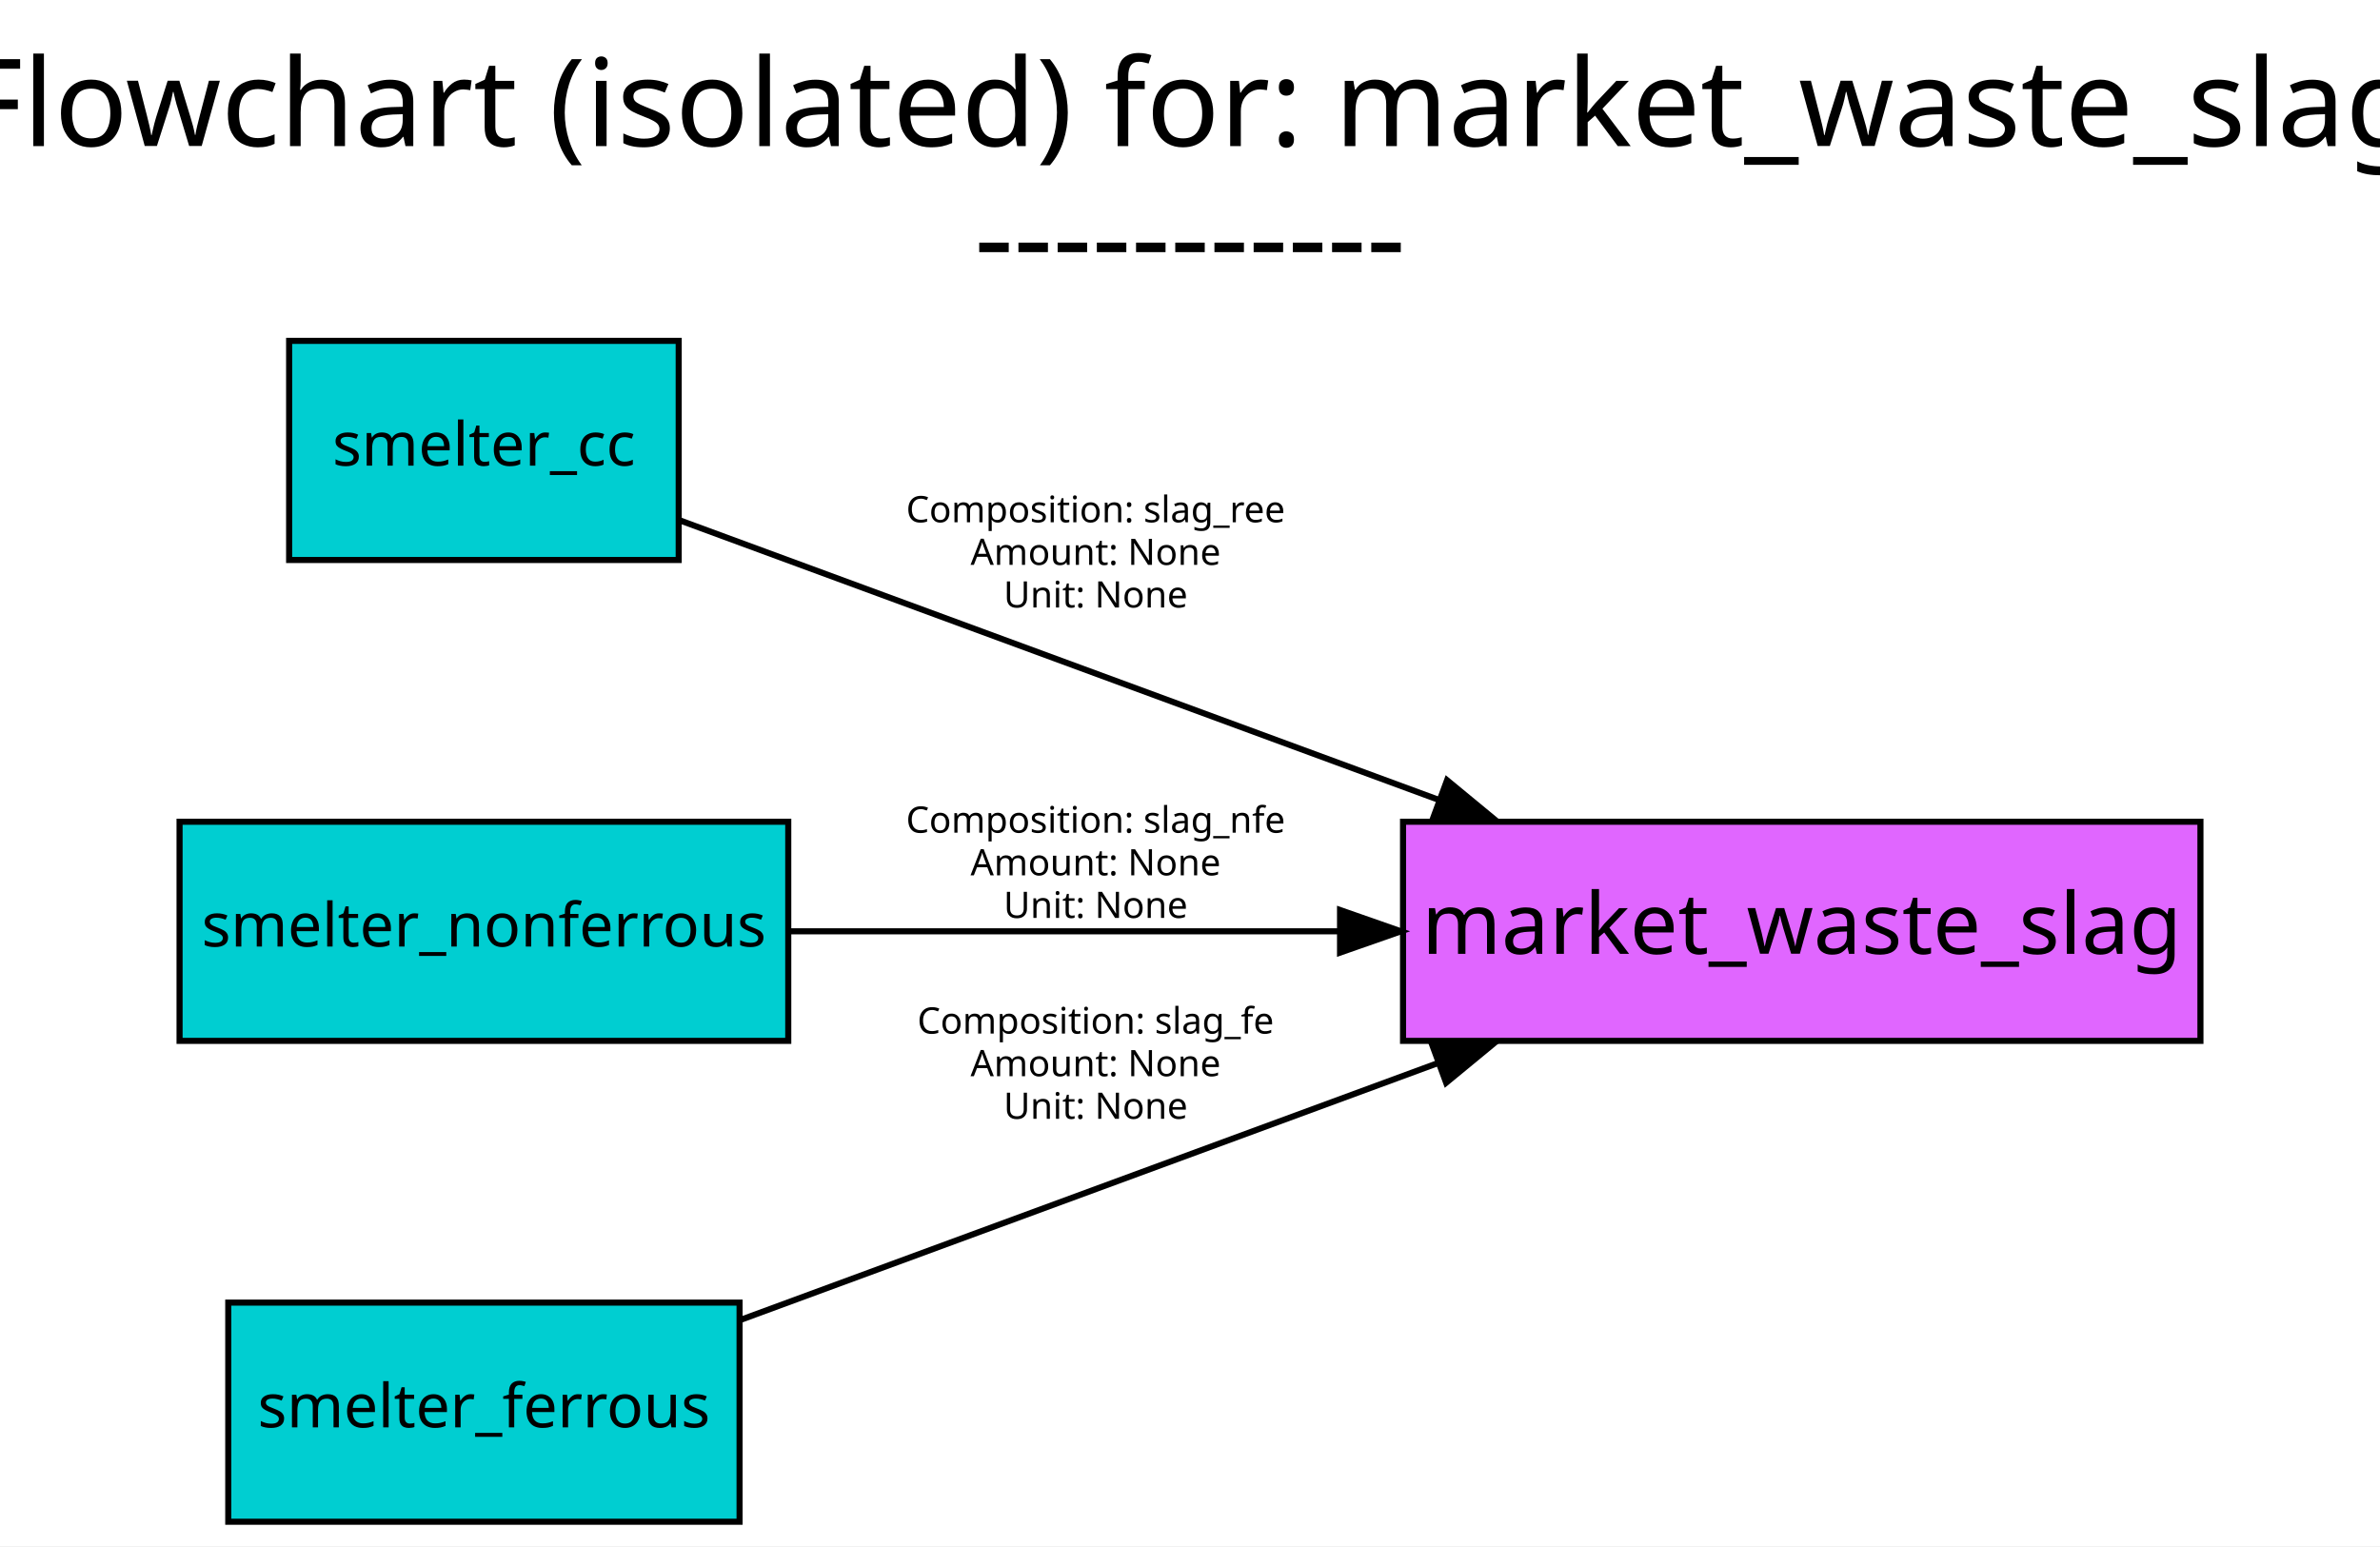
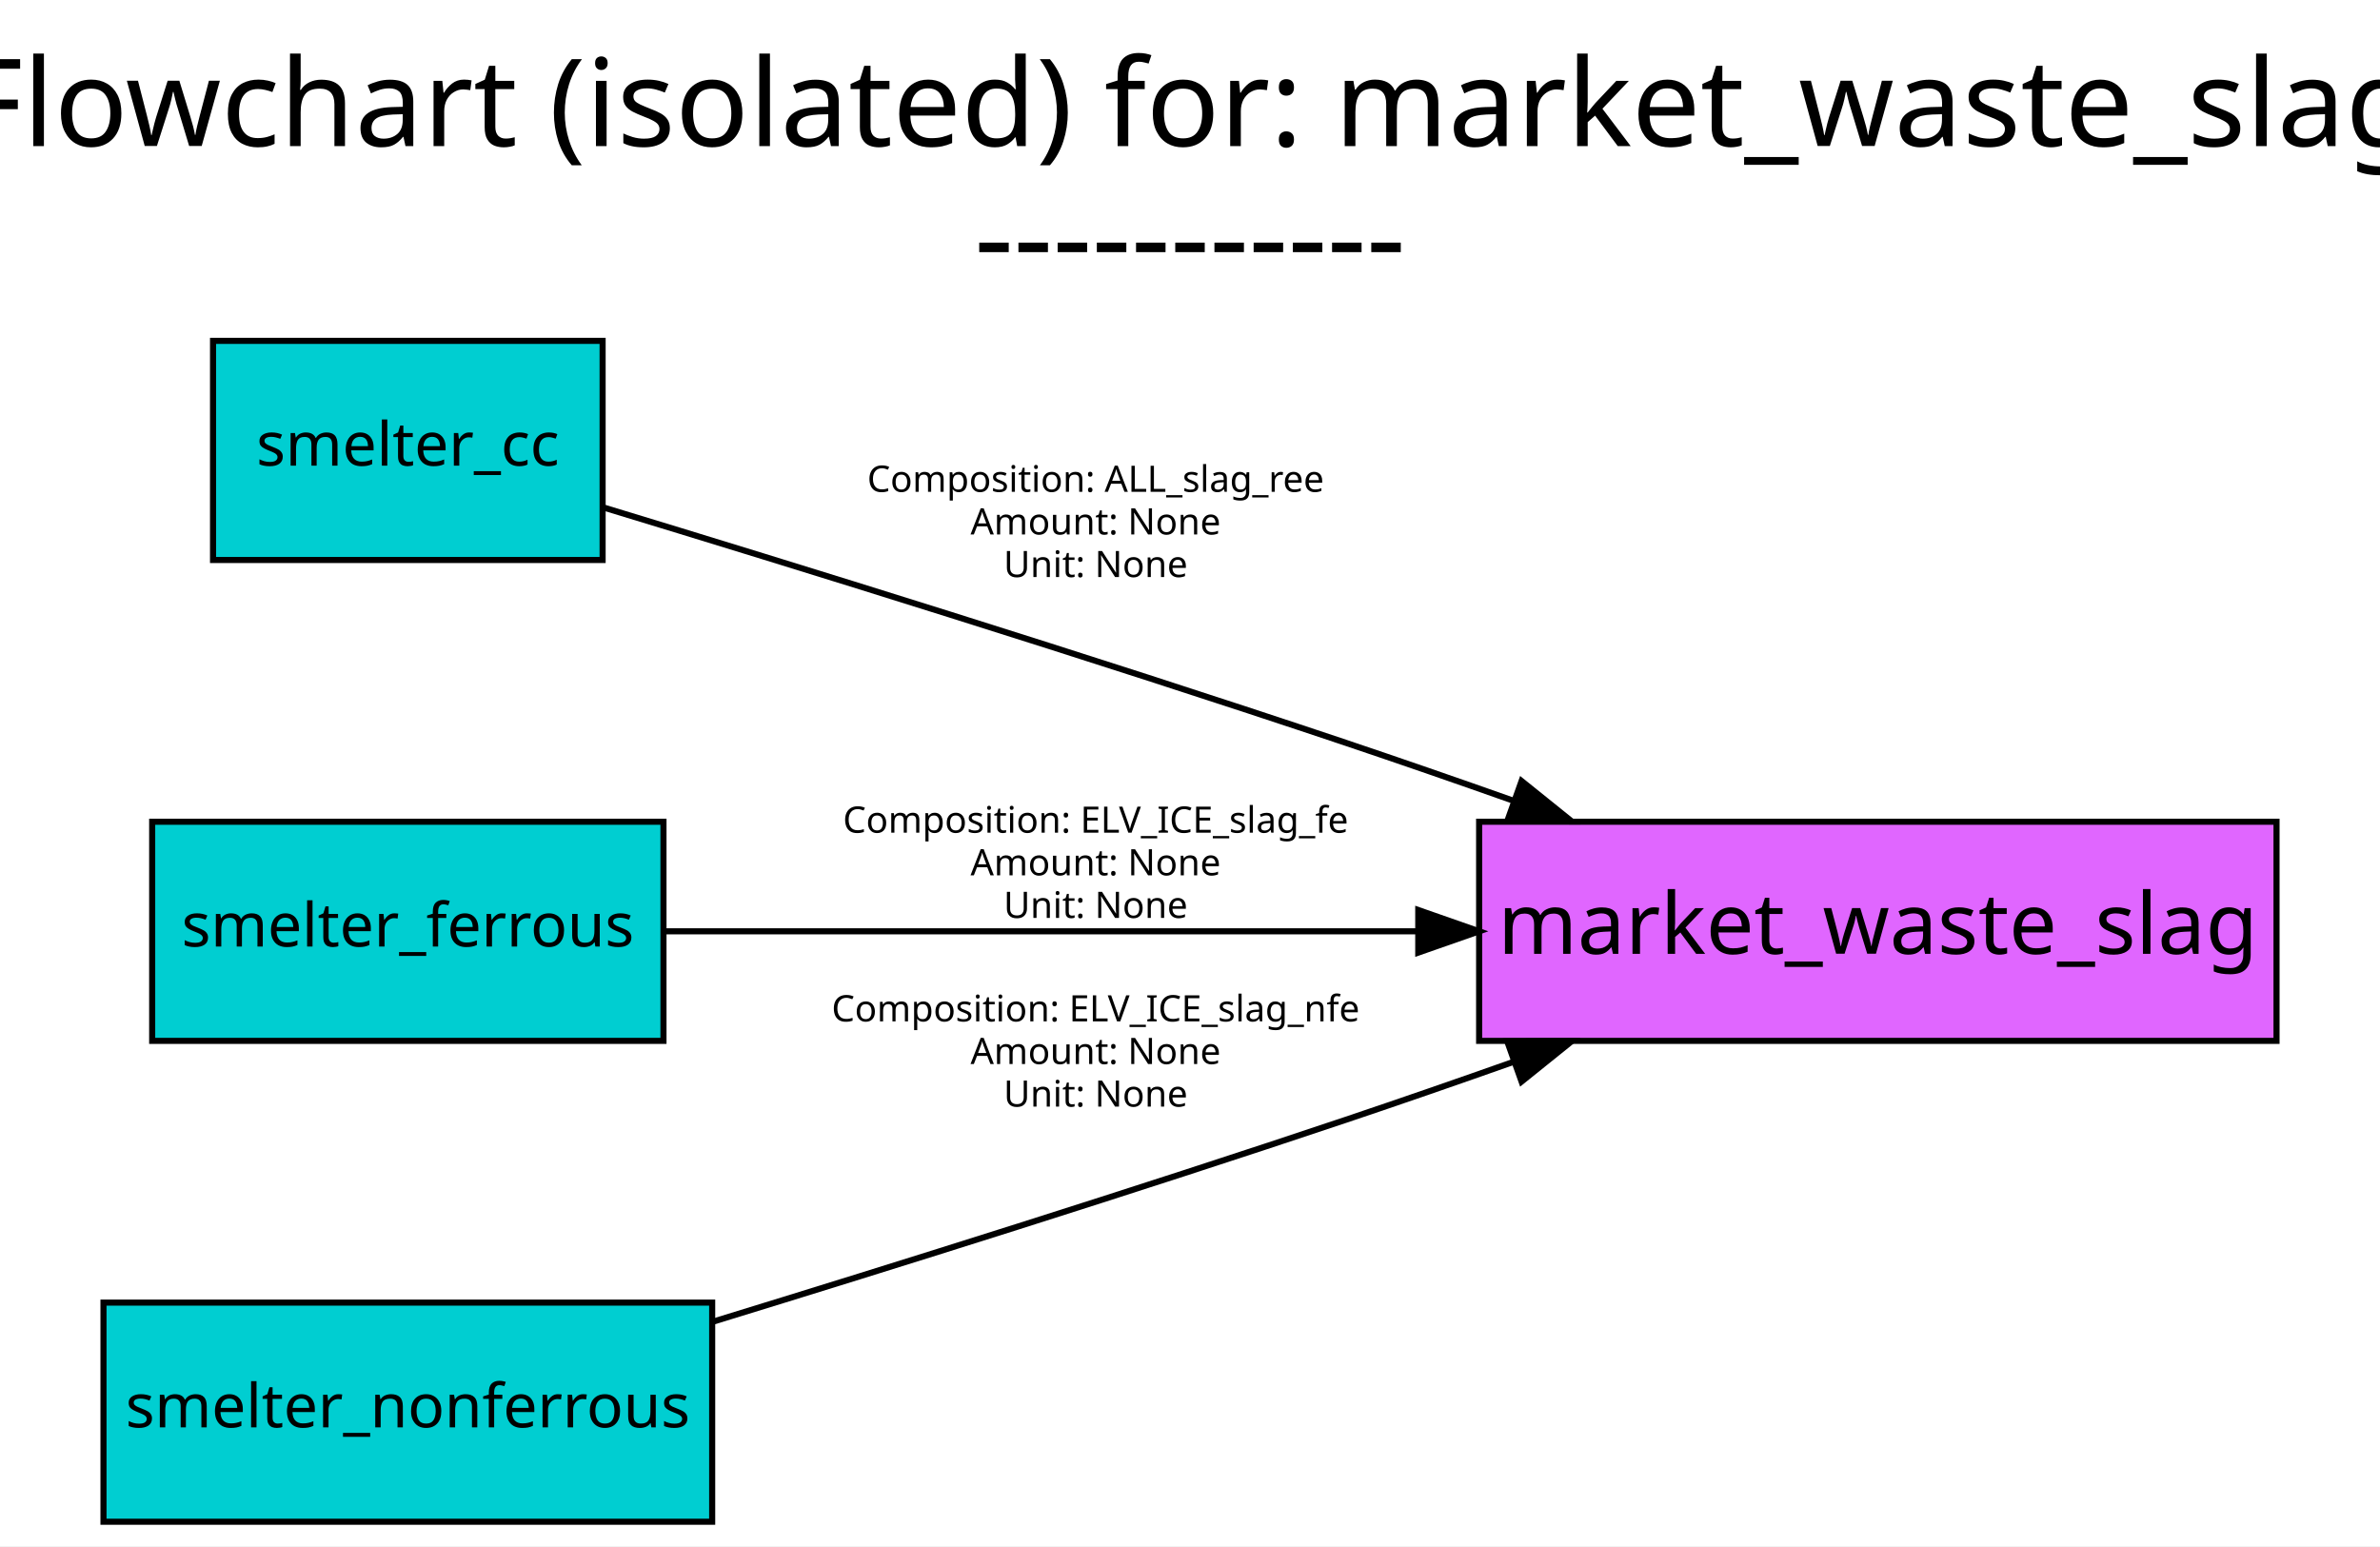
<svg xmlns="http://www.w3.org/2000/svg" width="391pt" height="254pt" viewBox="0.00 0.00 391.00 254.00">
  <g id="graph0" class="graph" transform="scale(1 1) rotate(0) translate(4 250)">
    <polygon fill="white" stroke="transparent" points="-4,4 -4,-250 387,-250 387,4 -4,4" />
    <text text-anchor="middle" x="191.5" y="-226" font-family="Cabin" font-size="20.00">Flowchart (isolated) for: market_waste_slag</text>
    <text text-anchor="middle" x="191.5" y="-204" font-family="Cabin" font-size="20.00">-----------</text>
    <g id="node1" class="node">
-       <polygon fill="#e066ff" stroke="black" points="357.5,-115 226.5,-115 226.5,-79 357.5,-79 357.5,-115" />
-       <text text-anchor="middle" x="292" y="-93.3" font-family="Cabin" font-size="14.00">market_waste_slag</text>
+       <polygon fill="#e066ff" stroke="black" points="370,-115 239,-115 239,-79 370,-79 370,-115" />
+       <text text-anchor="middle" x="304.5" y="-93.3" font-family="Cabin" font-size="14.00">market_waste_slag</text>
    </g>
    <g id="node2" class="node">
-       <polygon fill="darkturquoise" stroke="black" points="107.5,-194 43.5,-194 43.5,-158 107.5,-158 107.5,-194" />
-       <text text-anchor="middle" x="75.5" y="-173.5" font-family="Cabin" font-size="10.00">smelter_cc</text>
+       <polygon fill="darkturquoise" stroke="black" points="95,-194 31,-194 31,-158 95,-158 95,-194" />
+       <text text-anchor="middle" x="63" y="-173.5" font-family="Cabin" font-size="10.00">smelter_cc</text>
    </g>
    <g id="edge1" class="edge">
-       <path fill="none" stroke="black" d="M107.69,-164.51C140.28,-152.51 192.19,-133.39 232.46,-118.56" />
-       <polygon fill="black" stroke="black" points="233.73,-121.82 241.9,-115.08 231.31,-115.25 233.73,-121.82" />
-       <text text-anchor="middle" x="176" y="-164.2" font-family="Cabin" font-size="6.00">Composition: slag_ree</text>
-       <text text-anchor="middle" x="176" y="-157.2" font-family="Cabin" font-size="6.00">Amount: None </text>
-       <text text-anchor="middle" x="176" y="-150.2" font-family="Cabin" font-size="6.00">Unit: None</text>
+       <path fill="none" stroke="black" d="M95.18,-166.62C126.18,-157.2 175.04,-142.09 217,-128 225.98,-124.98 235.45,-121.7 244.69,-118.43" />
+       <polygon fill="black" stroke="black" points="245.97,-121.69 254.22,-115.05 243.62,-115.1 245.97,-121.69" />
+       <text text-anchor="middle" x="176" y="-169.2" font-family="Cabin" font-size="6.00">Composition: ALL_slag_ree</text>
+       <text text-anchor="middle" x="176" y="-162.2" font-family="Cabin" font-size="6.00">Amount: None </text>
+       <text text-anchor="middle" x="176" y="-155.2" font-family="Cabin" font-size="6.00">Unit: None</text>
    </g>
    <g id="node3" class="node">
-       <polygon fill="darkturquoise" stroke="black" points="125.5,-115 25.5,-115 25.5,-79 125.5,-79 125.5,-115" />
-       <text text-anchor="middle" x="75.5" y="-94.5" font-family="Cabin" font-size="10.00">smelter_nonferrous</text>
+       <polygon fill="darkturquoise" stroke="black" points="105,-115 21,-115 21,-79 105,-79 105,-115" />
+       <text text-anchor="middle" x="63" y="-94.5" font-family="Cabin" font-size="10.00">smelter_ferrous</text>
    </g>
    <g id="edge2" class="edge">
-       <path fill="none" stroke="black" d="M125.71,-97C152.49,-97 186.18,-97 216.15,-97" />
-       <polygon fill="black" stroke="black" points="216.15,-100.5 226.15,-97 216.15,-93.5 216.15,-100.5" />
-       <text text-anchor="middle" x="176" y="-113.2" font-family="Cabin" font-size="6.00">Composition: slag_nfe</text>
+       <path fill="none" stroke="black" d="M105.17,-97C139.08,-97 188.03,-97 228.82,-97" />
+       <polygon fill="black" stroke="black" points="229,-100.5 239,-97 229,-93.5 229,-100.5" />
+       <text text-anchor="middle" x="176" y="-113.2" font-family="Cabin" font-size="6.00">Composition: ELV_ICE_slag_fe</text>
      <text text-anchor="middle" x="176" y="-106.2" font-family="Cabin" font-size="6.00">Amount: None </text>
      <text text-anchor="middle" x="176" y="-99.2" font-family="Cabin" font-size="6.00">Unit: None</text>
    </g>
    <g id="node4" class="node">
-       <polygon fill="darkturquoise" stroke="black" points="117.5,-36 33.5,-36 33.5,0 117.5,0 117.5,-36" />
-       <text text-anchor="middle" x="75.5" y="-15.5" font-family="Cabin" font-size="10.00">smelter_ferrous</text>
+       <polygon fill="darkturquoise" stroke="black" points="113,-36 13,-36 13,0 113,0 113,-36" />
+       <text text-anchor="middle" x="63" y="-15.5" font-family="Cabin" font-size="10.00">smelter_nonferrous</text>
    </g>
    <g id="edge3" class="edge">
-       <path fill="none" stroke="black" d="M117.6,-33.14C150.1,-45.11 195.89,-61.97 232.25,-75.36" />
-       <polygon fill="black" stroke="black" points="231.16,-78.69 241.76,-78.86 233.58,-72.12 231.16,-78.69" />
-       <text text-anchor="middle" x="176" y="-80.2" font-family="Cabin" font-size="6.00">Composition: slag_fe</text>
-       <text text-anchor="middle" x="176" y="-73.2" font-family="Cabin" font-size="6.00">Amount: None </text>
-       <text text-anchor="middle" x="176" y="-66.2" font-family="Cabin" font-size="6.00">Unit: None</text>
+       <path fill="none" stroke="black" d="M113.08,-32.85C143.18,-42.09 182.43,-54.39 217,-66 225.98,-69.02 235.45,-72.3 244.69,-75.57" />
+       <polygon fill="black" stroke="black" points="243.62,-78.9 254.22,-78.95 245.97,-72.31 243.62,-78.9" />
+       <text text-anchor="middle" x="176" y="-82.2" font-family="Cabin" font-size="6.00">Composition: ELV_ICE_slag_nfe</text>
+       <text text-anchor="middle" x="176" y="-75.2" font-family="Cabin" font-size="6.00">Amount: None </text>
+       <text text-anchor="middle" x="176" y="-68.2" font-family="Cabin" font-size="6.00">Unit: None</text>
    </g>
  </g>
</svg>
